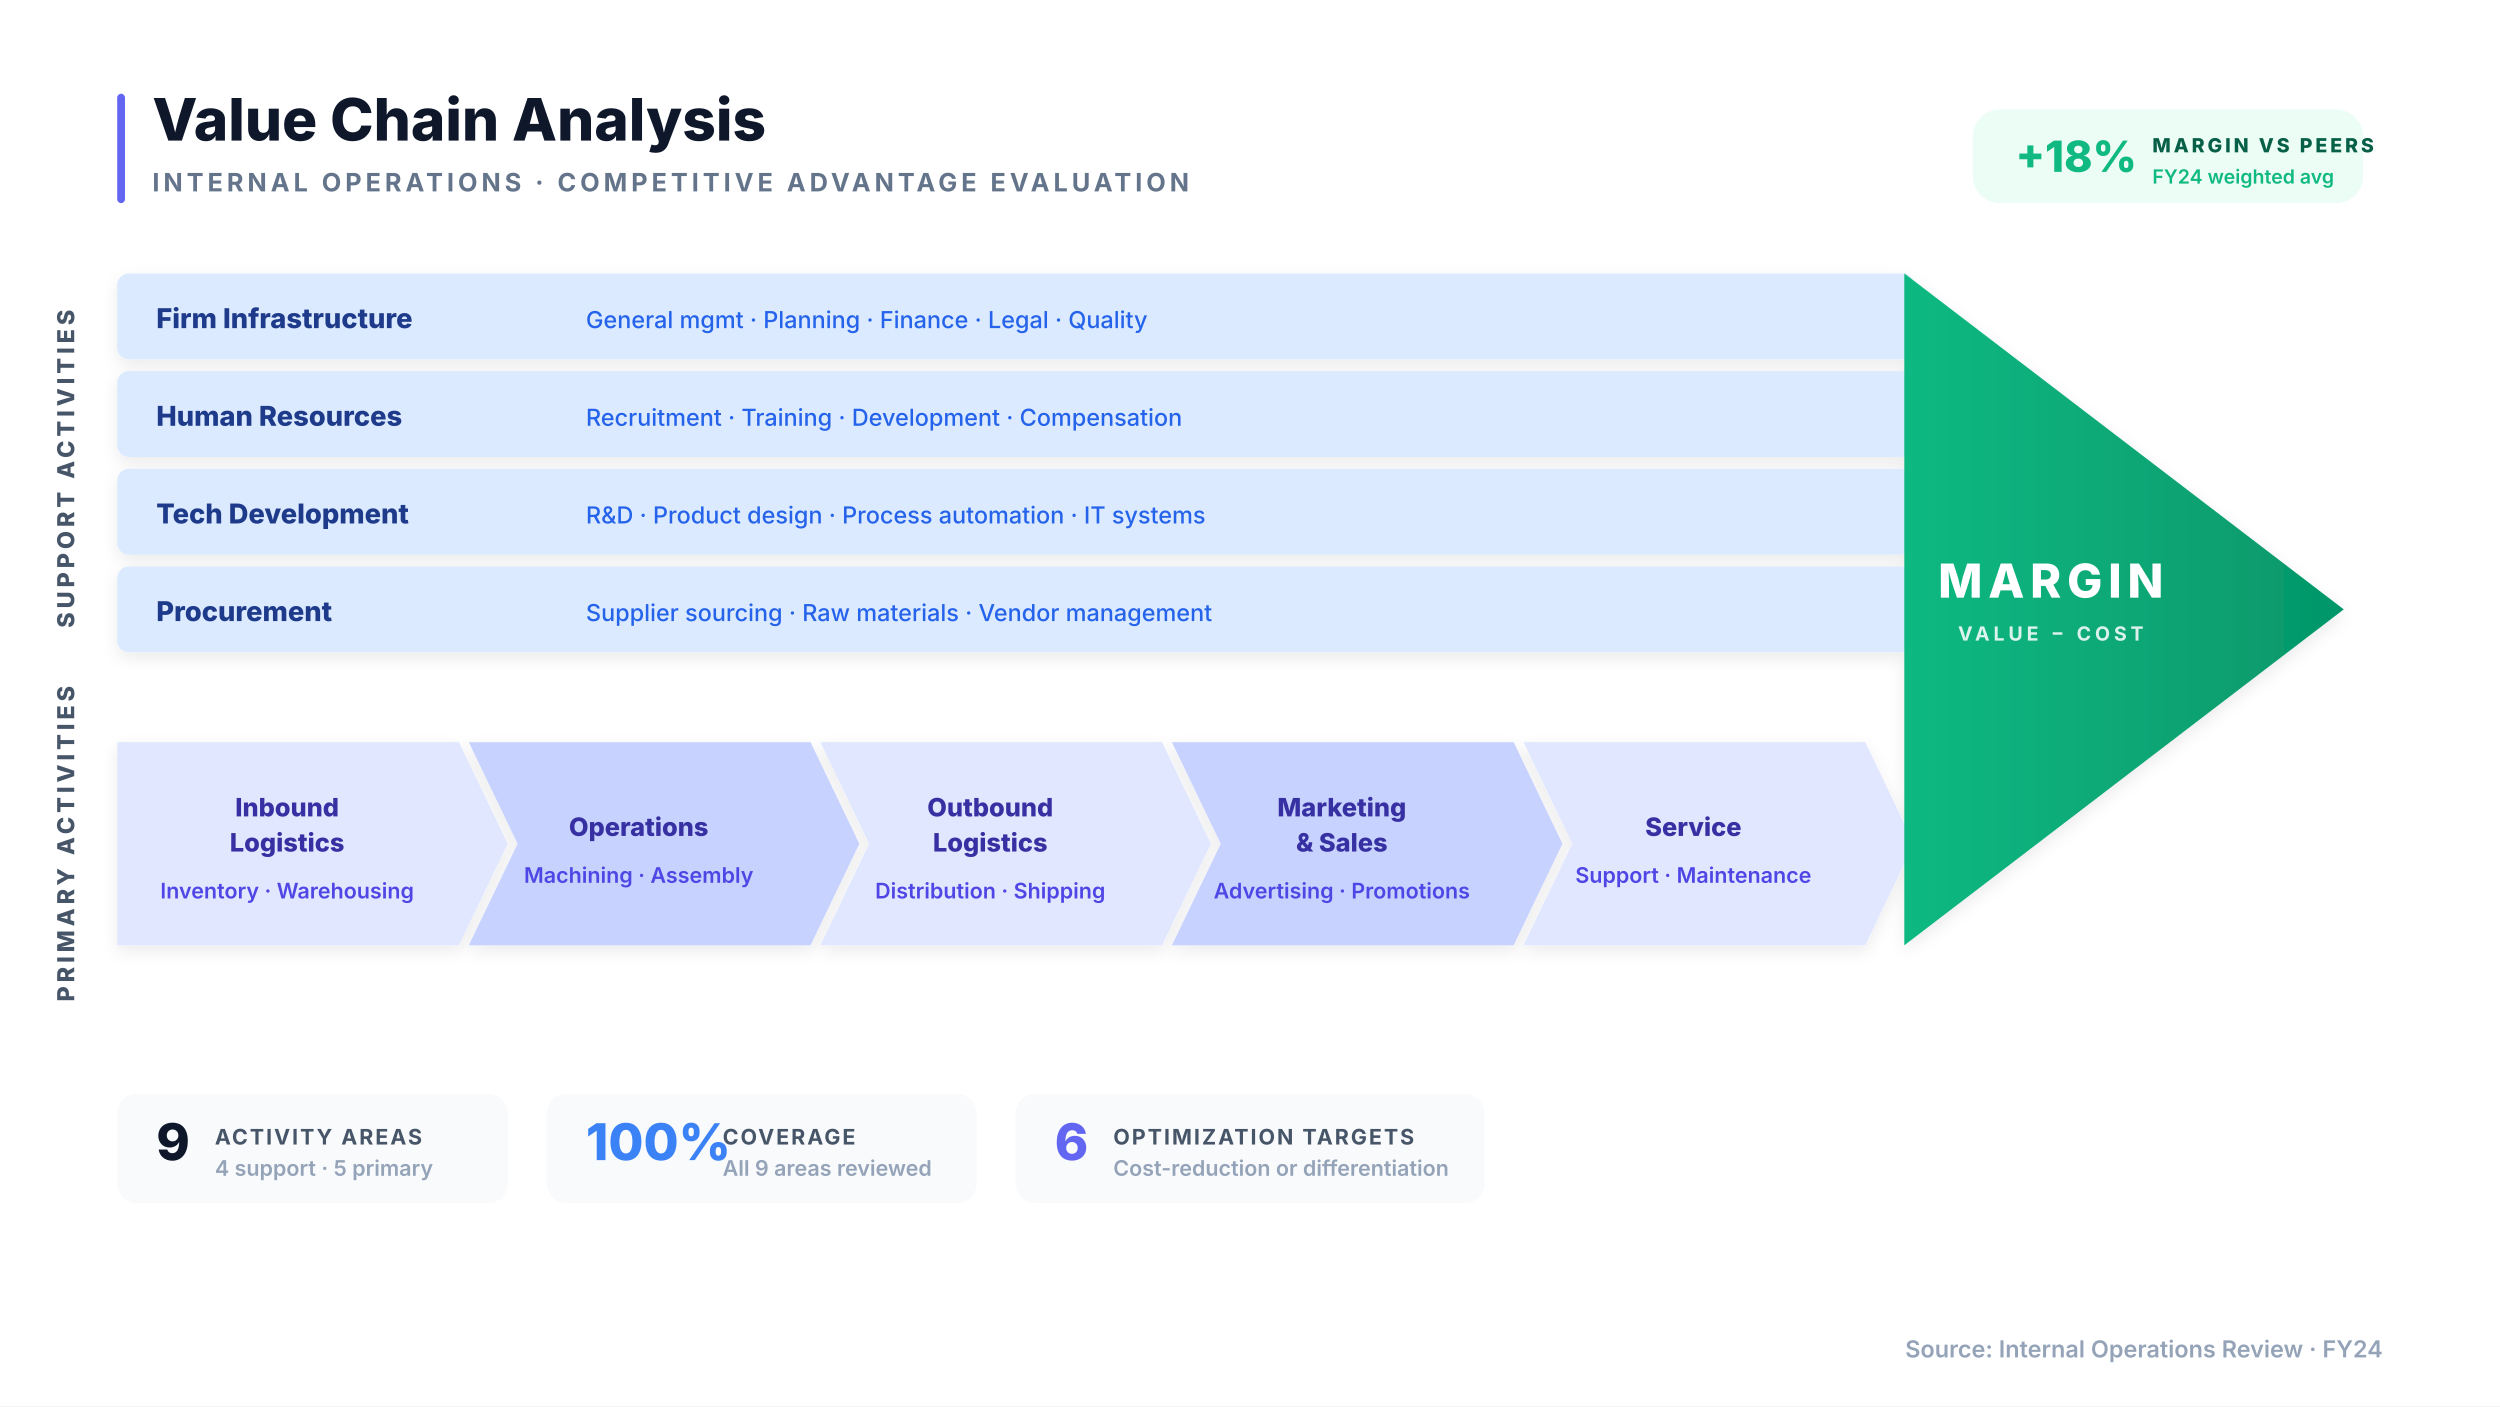
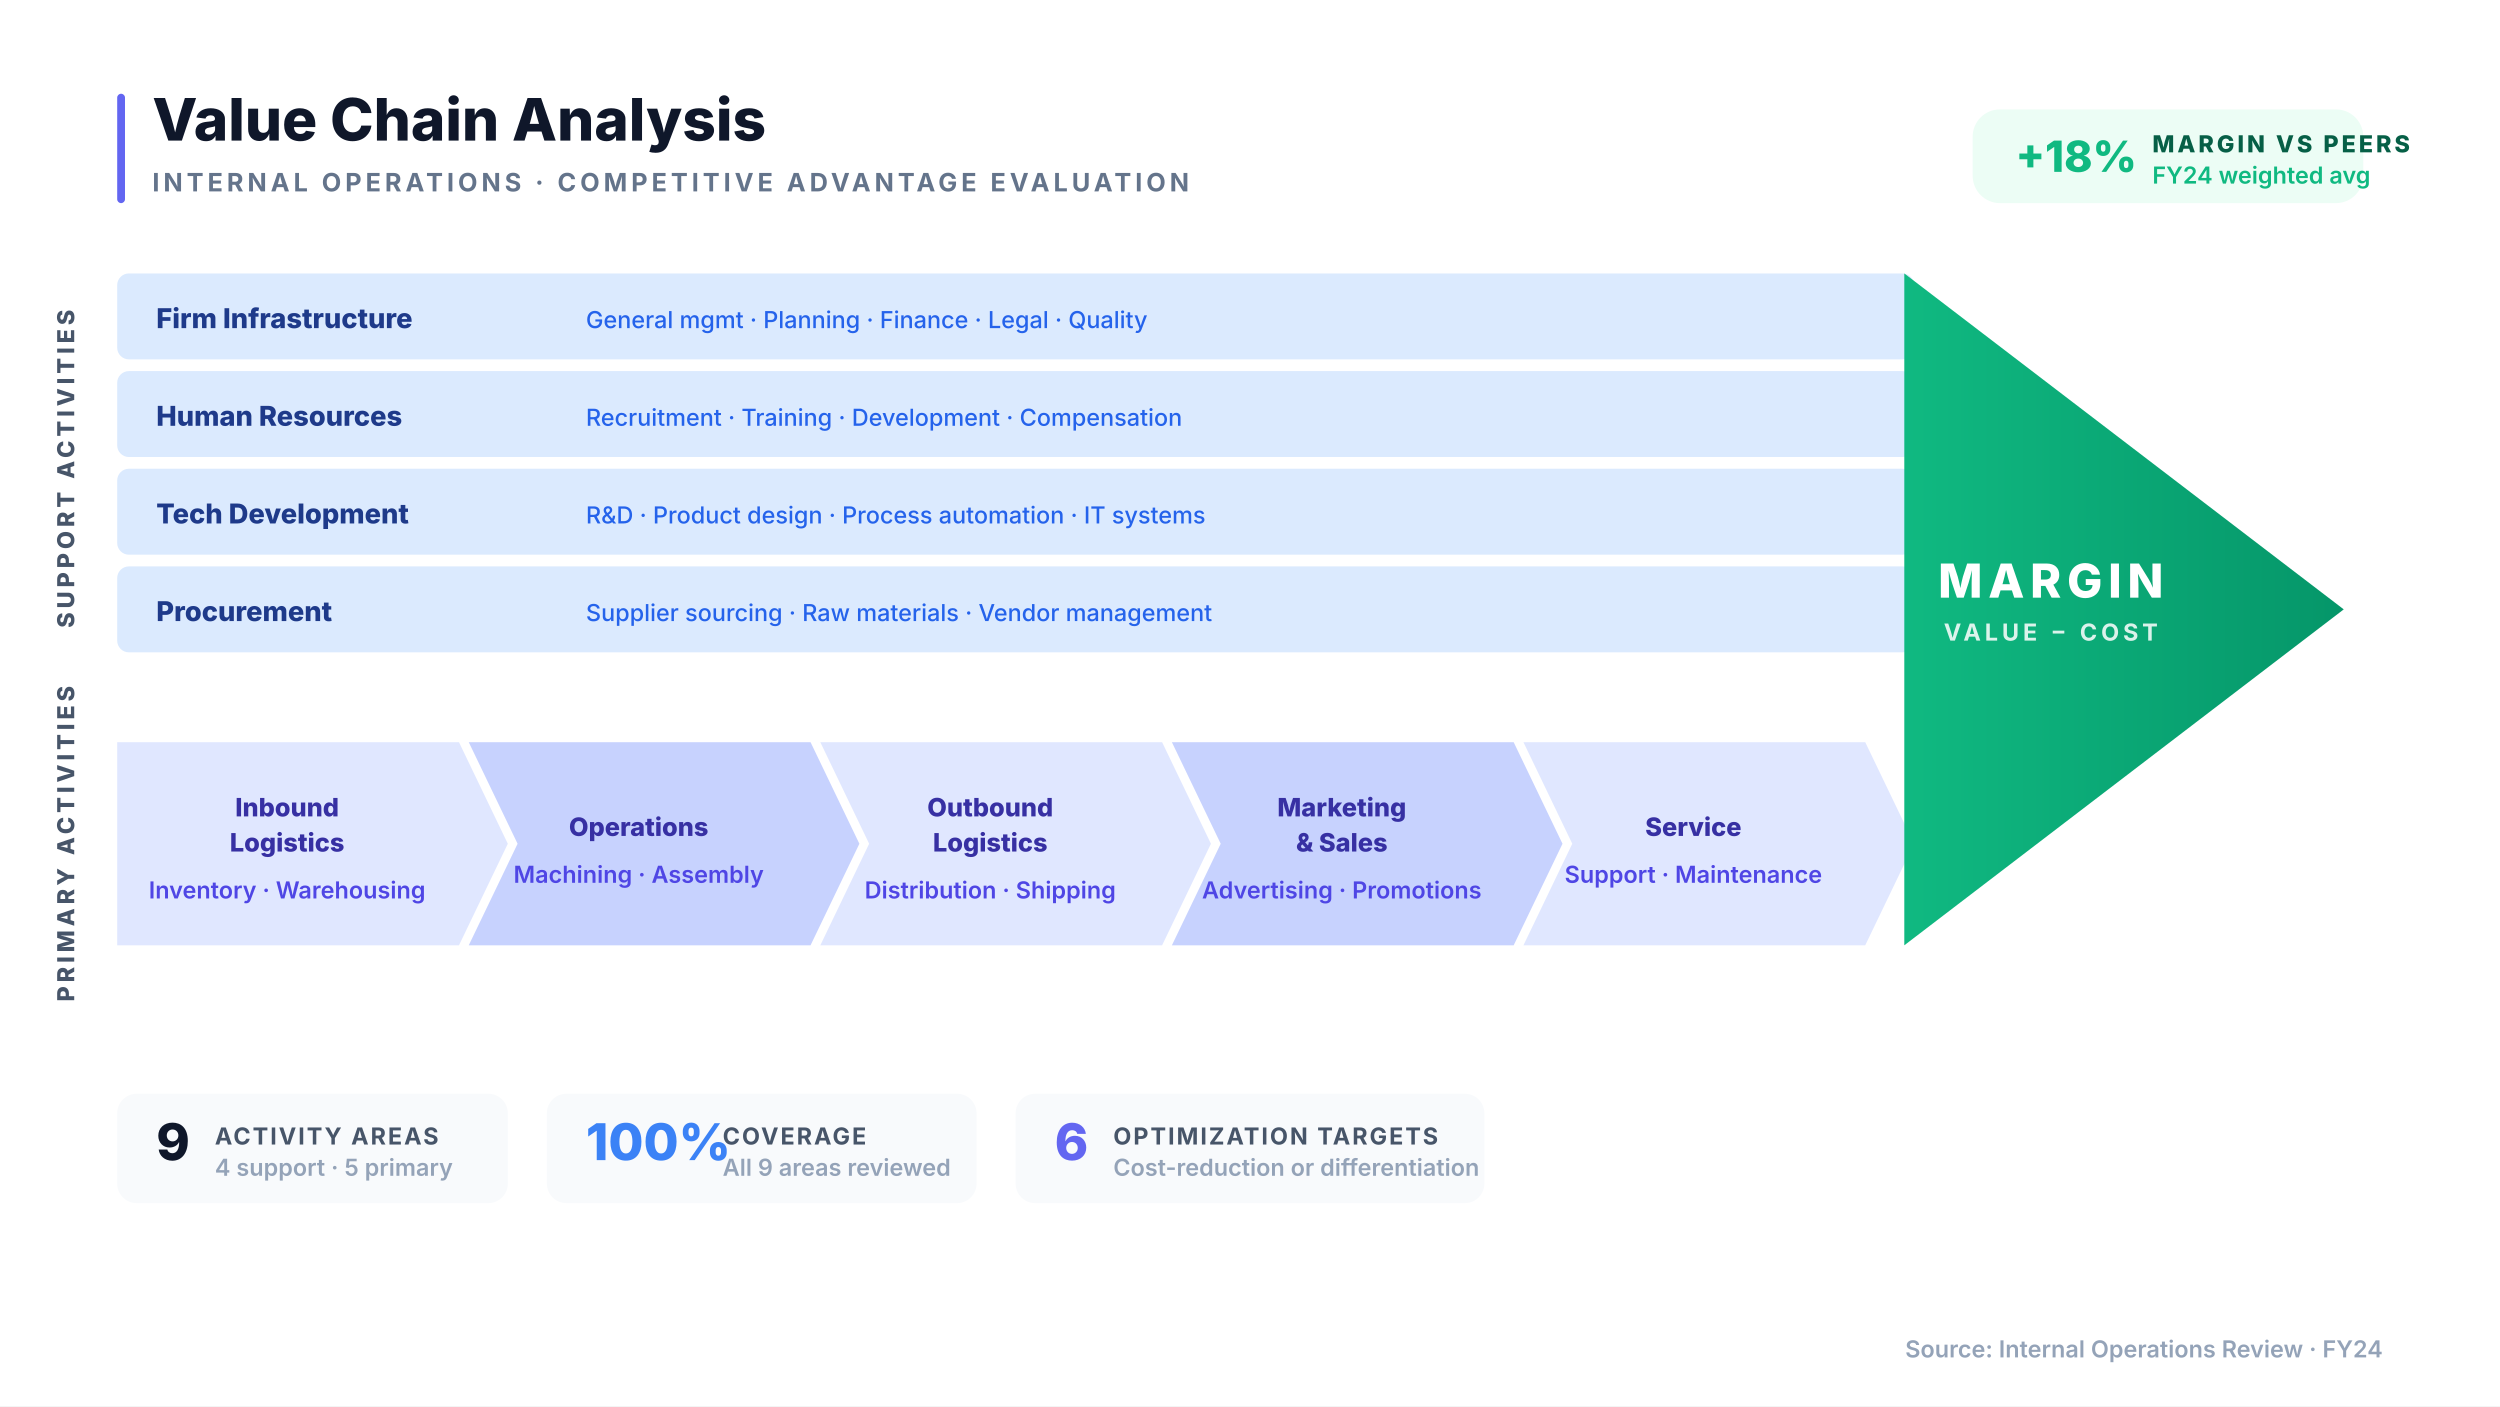
<svg xmlns="http://www.w3.org/2000/svg" viewBox="0 0 1280 720" width="1280" height="720">
  <defs>
-     <filter id="chainShadow" x="-3%" y="-8%" width="106%" height="116%">
-       <feGaussianBlur in="SourceAlpha" stdDeviation="4" />
-       <feOffset dx="0" dy="3" result="offsetblur" />
-       <feFlood flood-color="#0F172A" flood-opacity="0.08" result="shadowColor" />
-       <feComposite in="shadowColor" in2="offsetblur" operator="in" result="shadow" />
-       <feMerge>
-         <feMergeNode in="shadow" />
-         <feMergeNode in="SourceGraphic" />
-       </feMerge>
-     </filter>
    <linearGradient id="marginGrad" x1="0%" y1="0%" x2="100%" y2="0%">
      <stop offset="0%" stop-color="#10B981" />
      <stop offset="100%" stop-color="#059669" />
    </linearGradient>
  </defs>
  <rect width="1280" height="720" fill="#FFFFFF" />
  <g id="header">
    <rect x="60" y="48" width="4" height="56" rx="2" fill="#6366F1" />
    <text x="78" y="72" font-family="-apple-system, BlinkMacSystemFont, 'Segoe UI', sans-serif" font-size="30" font-weight="800" fill="#0F172A">
      <tspan>Value Chain Analysis</tspan>
    </text>
    <text x="78" y="98" font-family="-apple-system, BlinkMacSystemFont, 'Segoe UI', sans-serif" font-size="13" font-weight="700" fill="#64748B" letter-spacing="2">
      <tspan>INTERNAL OPERATIONS · COMPETITIVE ADVANTAGE EVALUATION</tspan>
    </text>
    <g transform="translate(1010, 56)">
      <rect x="0" y="0" width="200" height="48" rx="14" fill="#ECFDF5" />
      <text x="22" y="32" font-family="-apple-system, BlinkMacSystemFont, 'Segoe UI', sans-serif" font-size="22" font-weight="800" fill="#10B981">
        <tspan>+18%</tspan>
      </text>
-       <text x="92" y="22" font-family="-apple-system, BlinkMacSystemFont, 'Segoe UI', sans-serif" font-size="10" font-weight="800" fill="#065F46" letter-spacing="1.5">
+       <text x="92" y="22" font-family="-apple-system, BlinkMacSystemFont, 'Segoe UI', sans-serif" font-size="12" font-weight="800" fill="#065F46" letter-spacing="1.5">
        <tspan>MARGIN VS PEERS</tspan>
      </text>
-       <text x="92" y="38" font-family="-apple-system, BlinkMacSystemFont, 'Segoe UI', sans-serif" font-size="10" font-weight="600" fill="#10B981">
+       <text x="92" y="38" font-family="-apple-system, BlinkMacSystemFont, 'Segoe UI', sans-serif" font-size="12" font-weight="600" fill="#10B981">
        <tspan>FY24 weighted avg</tspan>
      </text>
    </g>
  </g>
  <text x="38" y="240" font-family="-apple-system, BlinkMacSystemFont, 'Segoe UI', sans-serif" font-size="12" font-weight="800" fill="#475569" text-anchor="middle" transform="rotate(-90, 38, 240)" letter-spacing="2">
    <tspan>SUPPORT ACTIVITIES</tspan>
  </text>
  <text x="38" y="432" font-family="-apple-system, BlinkMacSystemFont, 'Segoe UI', sans-serif" font-size="12" font-weight="800" fill="#475569" text-anchor="middle" transform="rotate(-90, 38, 432)" letter-spacing="2">
    <tspan>PRIMARY ACTIVITIES</tspan>
  </text>
-   <g id="chain" filter="url(#chainShadow)">
+   <g id="chain">
    <g id="support">
      <rect x="60" y="140" width="920" height="44" rx="6" fill="#DBEAFE" />
      <rect x="60" y="190" width="920" height="44" rx="6" fill="#DBEAFE" />
      <rect x="60" y="240" width="920" height="44" rx="6" fill="#DBEAFE" />
      <rect x="60" y="290" width="920" height="44" rx="6" fill="#DBEAFE" />
    </g>
    <g id="primary">
-       <path d="M 60 380 H 235 L 260 432 L 235 484 H 60 Z" fill="#E0E7FF" />
-       <path d="M 240 380 H 415 L 440 432 L 415 484 H 240 L 265 432 Z" fill="#C7D2FE" />
-       <path d="M 420 380 H 595 L 620 432 L 595 484 H 420 L 445 432 Z" fill="#E0E7FF" />
-       <path d="M 600 380 H 775 L 800 432 L 775 484 H 600 L 625 432 Z" fill="#C7D2FE" />
-       <path d="M 780 380 H 955 L 980 432 L 955 484 H 780 L 805 432 Z" fill="#E0E7FF" />
+       <g id="primary-chevron-01" data-pptx-authoring="preset" data-pptx-object="shape" data-pptx-prst="homePlate" data-pptx-frame="60 380 200 104" data-pptx-av-adj="val 24038" fill="#E0E7FF" stroke="none">
+         <path d="M 60 380 L 235 380 L 260 432 L 235 484 L 60 484 Z" />
+       </g>
+       <g id="primary-chevron-02" data-pptx-authoring="preset" data-pptx-object="shape" data-pptx-prst="chevron" data-pptx-frame="240 380 200 104" data-pptx-av-adj="val 24038" fill="#C7D2FE" stroke="none">
+         <path d="M 240 380 L 415 380 L 440 432 L 415 484 L 240 484 L 265 432 Z" />
+       </g>
+       <g id="primary-chevron-03" data-pptx-authoring="preset" data-pptx-object="shape" data-pptx-prst="chevron" data-pptx-frame="420 380 200 104" data-pptx-av-adj="val 24038" fill="#E0E7FF" stroke="none">
+         <path d="M 420 380 L 595 380 L 620 432 L 595 484 L 420 484 L 445 432 Z" />
+       </g>
+       <g id="primary-chevron-04" data-pptx-authoring="preset" data-pptx-object="shape" data-pptx-prst="chevron" data-pptx-frame="600 380 200 104" data-pptx-av-adj="val 24038" fill="#C7D2FE" stroke="none">
+         <path d="M 600 380 L 775 380 L 800 432 L 775 484 L 600 484 L 625 432 Z" />
+       </g>
+       <g id="primary-chevron-05" data-pptx-authoring="preset" data-pptx-object="shape" data-pptx-prst="chevron" data-pptx-frame="780 380 200 104" data-pptx-av-adj="val 24038" fill="#E0E7FF" stroke="none">
+         <path d="M 780 380 L 955 380 L 980 432 L 955 484 L 780 484 L 805 432 Z" />
+       </g>
    </g>
    <path id="marginTail" d="M 975 140 L 1200 312 L 975 484 Z" fill="url(#marginGrad)" />
  </g>
  <g id="support-labels">
    <text x="80" y="168" font-family="-apple-system, BlinkMacSystemFont, 'Segoe UI', sans-serif" font-size="14" font-weight="800" fill="#1E3A8A">
      <tspan>Firm Infrastructure</tspan>
    </text>
    <text x="300" y="168" font-family="-apple-system, BlinkMacSystemFont, 'Segoe UI', sans-serif" font-size="12" font-weight="500" fill="#2563EB">
      <tspan>General mgmt · Planning · Finance · Legal · Quality</tspan>
    </text>
    <text x="80" y="218" font-family="-apple-system, BlinkMacSystemFont, 'Segoe UI', sans-serif" font-size="14" font-weight="800" fill="#1E3A8A">
      <tspan>Human Resources</tspan>
    </text>
    <text x="300" y="218" font-family="-apple-system, BlinkMacSystemFont, 'Segoe UI', sans-serif" font-size="12" font-weight="500" fill="#2563EB">
      <tspan>Recruitment · Training · Development · Compensation</tspan>
    </text>
    <text x="80" y="268" font-family="-apple-system, BlinkMacSystemFont, 'Segoe UI', sans-serif" font-size="14" font-weight="800" fill="#1E3A8A">
      <tspan>Tech Development</tspan>
    </text>
    <text x="300" y="268" font-family="-apple-system, BlinkMacSystemFont, 'Segoe UI', sans-serif" font-size="12" font-weight="500" fill="#2563EB">
      <tspan>R&amp;D · Product design · Process automation · IT systems</tspan>
    </text>
    <text x="80" y="318" font-family="-apple-system, BlinkMacSystemFont, 'Segoe UI', sans-serif" font-size="14" font-weight="800" fill="#1E3A8A">
      <tspan>Procurement</tspan>
    </text>
    <text x="300" y="318" font-family="-apple-system, BlinkMacSystemFont, 'Segoe UI', sans-serif" font-size="12" font-weight="500" fill="#2563EB">
      <tspan>Supplier sourcing · Raw materials · Vendor management</tspan>
    </text>
  </g>
  <g id="primary-labels">
    <text x="147" y="418" font-family="-apple-system, BlinkMacSystemFont, 'Segoe UI', sans-serif" font-size="13" font-weight="800" fill="#3730A3" text-anchor="middle">
      <tspan>Inbound</tspan>
    </text>
    <text x="147" y="436" font-family="-apple-system, BlinkMacSystemFont, 'Segoe UI', sans-serif" font-size="13" font-weight="800" fill="#3730A3" text-anchor="middle">
      <tspan>Logistics</tspan>
    </text>
-     <text x="147" y="460" font-family="-apple-system, BlinkMacSystemFont, 'Segoe UI', sans-serif" font-size="11" font-weight="600" fill="#4F46E5" text-anchor="middle">
+     <text x="147" y="460" font-family="-apple-system, BlinkMacSystemFont, 'Segoe UI', sans-serif" font-size="12" font-weight="600" fill="#4F46E5" text-anchor="middle">
      <tspan>Inventory · Warehousing</tspan>
    </text>
    <text x="327" y="428" font-family="-apple-system, BlinkMacSystemFont, 'Segoe UI', sans-serif" font-size="13" font-weight="800" fill="#3730A3" text-anchor="middle">
      <tspan>Operations</tspan>
    </text>
-     <text x="327" y="452" font-family="-apple-system, BlinkMacSystemFont, 'Segoe UI', sans-serif" font-size="11" font-weight="600" fill="#4F46E5" text-anchor="middle">
+     <text x="327" y="452" font-family="-apple-system, BlinkMacSystemFont, 'Segoe UI', sans-serif" font-size="12" font-weight="600" fill="#4F46E5" text-anchor="middle">
      <tspan>Machining · Assembly</tspan>
    </text>
    <text x="507" y="418" font-family="-apple-system, BlinkMacSystemFont, 'Segoe UI', sans-serif" font-size="13" font-weight="800" fill="#3730A3" text-anchor="middle">
      <tspan>Outbound</tspan>
    </text>
    <text x="507" y="436" font-family="-apple-system, BlinkMacSystemFont, 'Segoe UI', sans-serif" font-size="13" font-weight="800" fill="#3730A3" text-anchor="middle">
      <tspan>Logistics</tspan>
    </text>
-     <text x="507" y="460" font-family="-apple-system, BlinkMacSystemFont, 'Segoe UI', sans-serif" font-size="11" font-weight="600" fill="#4F46E5" text-anchor="middle">
+     <text x="507" y="460" font-family="-apple-system, BlinkMacSystemFont, 'Segoe UI', sans-serif" font-size="12" font-weight="600" fill="#4F46E5" text-anchor="middle">
      <tspan>Distribution · Shipping</tspan>
    </text>
    <text x="687" y="418" font-family="-apple-system, BlinkMacSystemFont, 'Segoe UI', sans-serif" font-size="13" font-weight="800" fill="#3730A3" text-anchor="middle">
      <tspan>Marketing</tspan>
    </text>
    <text x="687" y="436" font-family="-apple-system, BlinkMacSystemFont, 'Segoe UI', sans-serif" font-size="13" font-weight="800" fill="#3730A3" text-anchor="middle">
      <tspan>&amp; Sales</tspan>
    </text>
-     <text x="687" y="460" font-family="-apple-system, BlinkMacSystemFont, 'Segoe UI', sans-serif" font-size="11" font-weight="600" fill="#4F46E5" text-anchor="middle">
+     <text x="687" y="460" font-family="-apple-system, BlinkMacSystemFont, 'Segoe UI', sans-serif" font-size="12" font-weight="600" fill="#4F46E5" text-anchor="middle">
      <tspan>Advertising · Promotions</tspan>
    </text>
    <text x="867" y="428" font-family="-apple-system, BlinkMacSystemFont, 'Segoe UI', sans-serif" font-size="13" font-weight="800" fill="#3730A3" text-anchor="middle">
      <tspan>Service</tspan>
    </text>
-     <text x="867" y="452" font-family="-apple-system, BlinkMacSystemFont, 'Segoe UI', sans-serif" font-size="11" font-weight="600" fill="#4F46E5" text-anchor="middle">
+     <text x="867" y="452" font-family="-apple-system, BlinkMacSystemFont, 'Segoe UI', sans-serif" font-size="12" font-weight="600" fill="#4F46E5" text-anchor="middle">
      <tspan>Support · Maintenance</tspan>
    </text>
  </g>
  <g id="margin-label">
    <text x="1050" y="306" font-family="-apple-system, BlinkMacSystemFont, 'Segoe UI', sans-serif" font-size="24" font-weight="800" fill="#FFFFFF" text-anchor="middle" letter-spacing="3">
      <tspan>MARGIN</tspan>
    </text>
-     <text x="1050" y="328" font-family="-apple-system, BlinkMacSystemFont, 'Segoe UI', sans-serif" font-size="10" font-weight="700" fill="#FFFFFF" text-anchor="middle" letter-spacing="2" opacity="0.85">
+     <text x="1050" y="328" font-family="-apple-system, BlinkMacSystemFont, 'Segoe UI', sans-serif" font-size="12" font-weight="700" fill="#FFFFFF" text-anchor="middle" letter-spacing="2" opacity="0.85">
      <tspan>VALUE − COST</tspan>
    </text>
  </g>
  <g id="caption-9" transform="translate(60, 560)">
    <rect x="0" y="0" width="200" height="56" rx="10" fill="#F8FAFC" />
    <text x="20" y="34" font-family="-apple-system, BlinkMacSystemFont, 'Segoe UI', sans-serif" font-size="26" font-weight="800" fill="#0F172A">
      <tspan>9</tspan>
    </text>
-     <text x="50" y="26" font-family="-apple-system, BlinkMacSystemFont, 'Segoe UI', sans-serif" font-size="11" font-weight="700" fill="#475569" letter-spacing="1">
+     <text x="50" y="26" font-family="-apple-system, BlinkMacSystemFont, 'Segoe UI', sans-serif" font-size="12" font-weight="700" fill="#475569" letter-spacing="1">
      <tspan>ACTIVITY AREAS</tspan>
    </text>
-     <text x="50" y="42" font-family="-apple-system, BlinkMacSystemFont, 'Segoe UI', sans-serif" font-size="11" font-weight="600" fill="#94A3B8">
+     <text x="50" y="42" font-family="-apple-system, BlinkMacSystemFont, 'Segoe UI', sans-serif" font-size="12" font-weight="600" fill="#94A3B8">
      <tspan>4 support · 5 primary</tspan>
    </text>
  </g>
  <g id="caption-coverage" transform="translate(280, 560)">
    <rect x="0" y="0" width="220" height="56" rx="10" fill="#F8FAFC" />
    <text x="20" y="34" font-family="-apple-system, BlinkMacSystemFont, 'Segoe UI', sans-serif" font-size="26" font-weight="800" fill="#3B82F6">
      <tspan>100%</tspan>
    </text>
-     <text x="90" y="26" font-family="-apple-system, BlinkMacSystemFont, 'Segoe UI', sans-serif" font-size="11" font-weight="700" fill="#475569" letter-spacing="1">
+     <text x="90" y="26" font-family="-apple-system, BlinkMacSystemFont, 'Segoe UI', sans-serif" font-size="12" font-weight="700" fill="#475569" letter-spacing="1">
      <tspan>COVERAGE</tspan>
    </text>
-     <text x="90" y="42" font-family="-apple-system, BlinkMacSystemFont, 'Segoe UI', sans-serif" font-size="11" font-weight="600" fill="#94A3B8">
+     <text x="90" y="42" font-family="-apple-system, BlinkMacSystemFont, 'Segoe UI', sans-serif" font-size="12" font-weight="600" fill="#94A3B8">
      <tspan>All 9 areas reviewed</tspan>
    </text>
  </g>
  <g id="caption-optimized" transform="translate(520, 560)">
    <rect x="0" y="0" width="240" height="56" rx="10" fill="#F8FAFC" />
    <text x="20" y="34" font-family="-apple-system, BlinkMacSystemFont, 'Segoe UI', sans-serif" font-size="26" font-weight="800" fill="#6366F1">
      <tspan>6</tspan>
    </text>
-     <text x="50" y="26" font-family="-apple-system, BlinkMacSystemFont, 'Segoe UI', sans-serif" font-size="11" font-weight="700" fill="#475569" letter-spacing="1">
+     <text x="50" y="26" font-family="-apple-system, BlinkMacSystemFont, 'Segoe UI', sans-serif" font-size="12" font-weight="700" fill="#475569" letter-spacing="1">
      <tspan>OPTIMIZATION TARGETS</tspan>
    </text>
-     <text x="50" y="42" font-family="-apple-system, BlinkMacSystemFont, 'Segoe UI', sans-serif" font-size="11" font-weight="600" fill="#94A3B8">
+     <text x="50" y="42" font-family="-apple-system, BlinkMacSystemFont, 'Segoe UI', sans-serif" font-size="12" font-weight="600" fill="#94A3B8">
      <tspan>Cost-reduction or differentiation</tspan>
    </text>
  </g>
  <text x="1220" y="695" font-family="-apple-system, BlinkMacSystemFont, 'Segoe UI', sans-serif" font-size="12" font-weight="600" fill="#94A3B8" text-anchor="end">
    <tspan>Source: Internal Operations Review · FY24</tspan>
  </text>
</svg>
